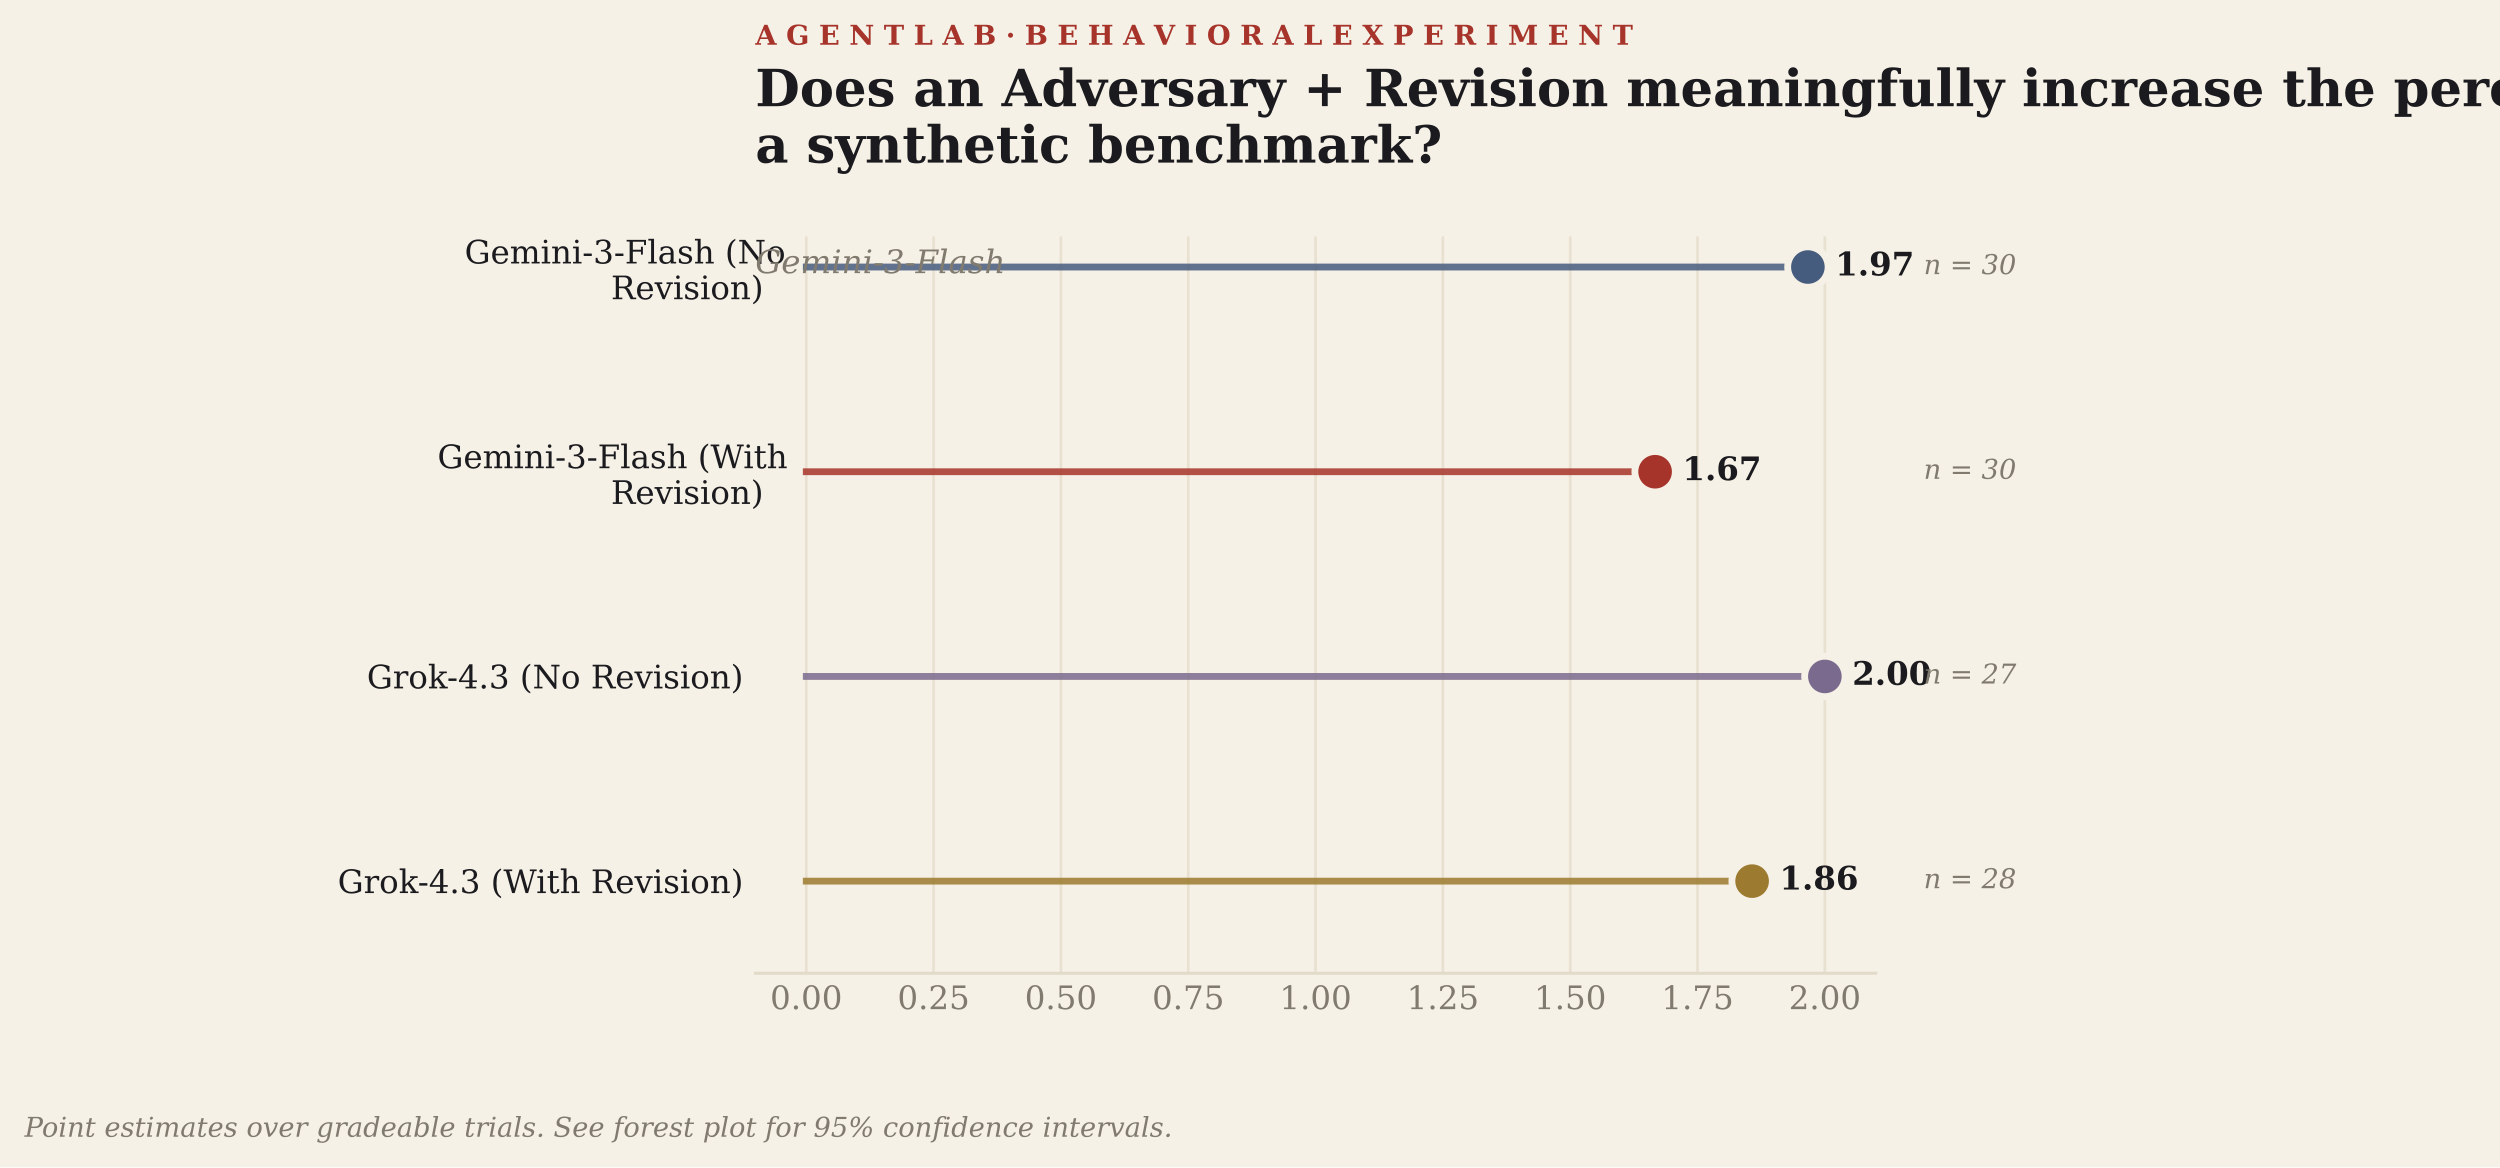
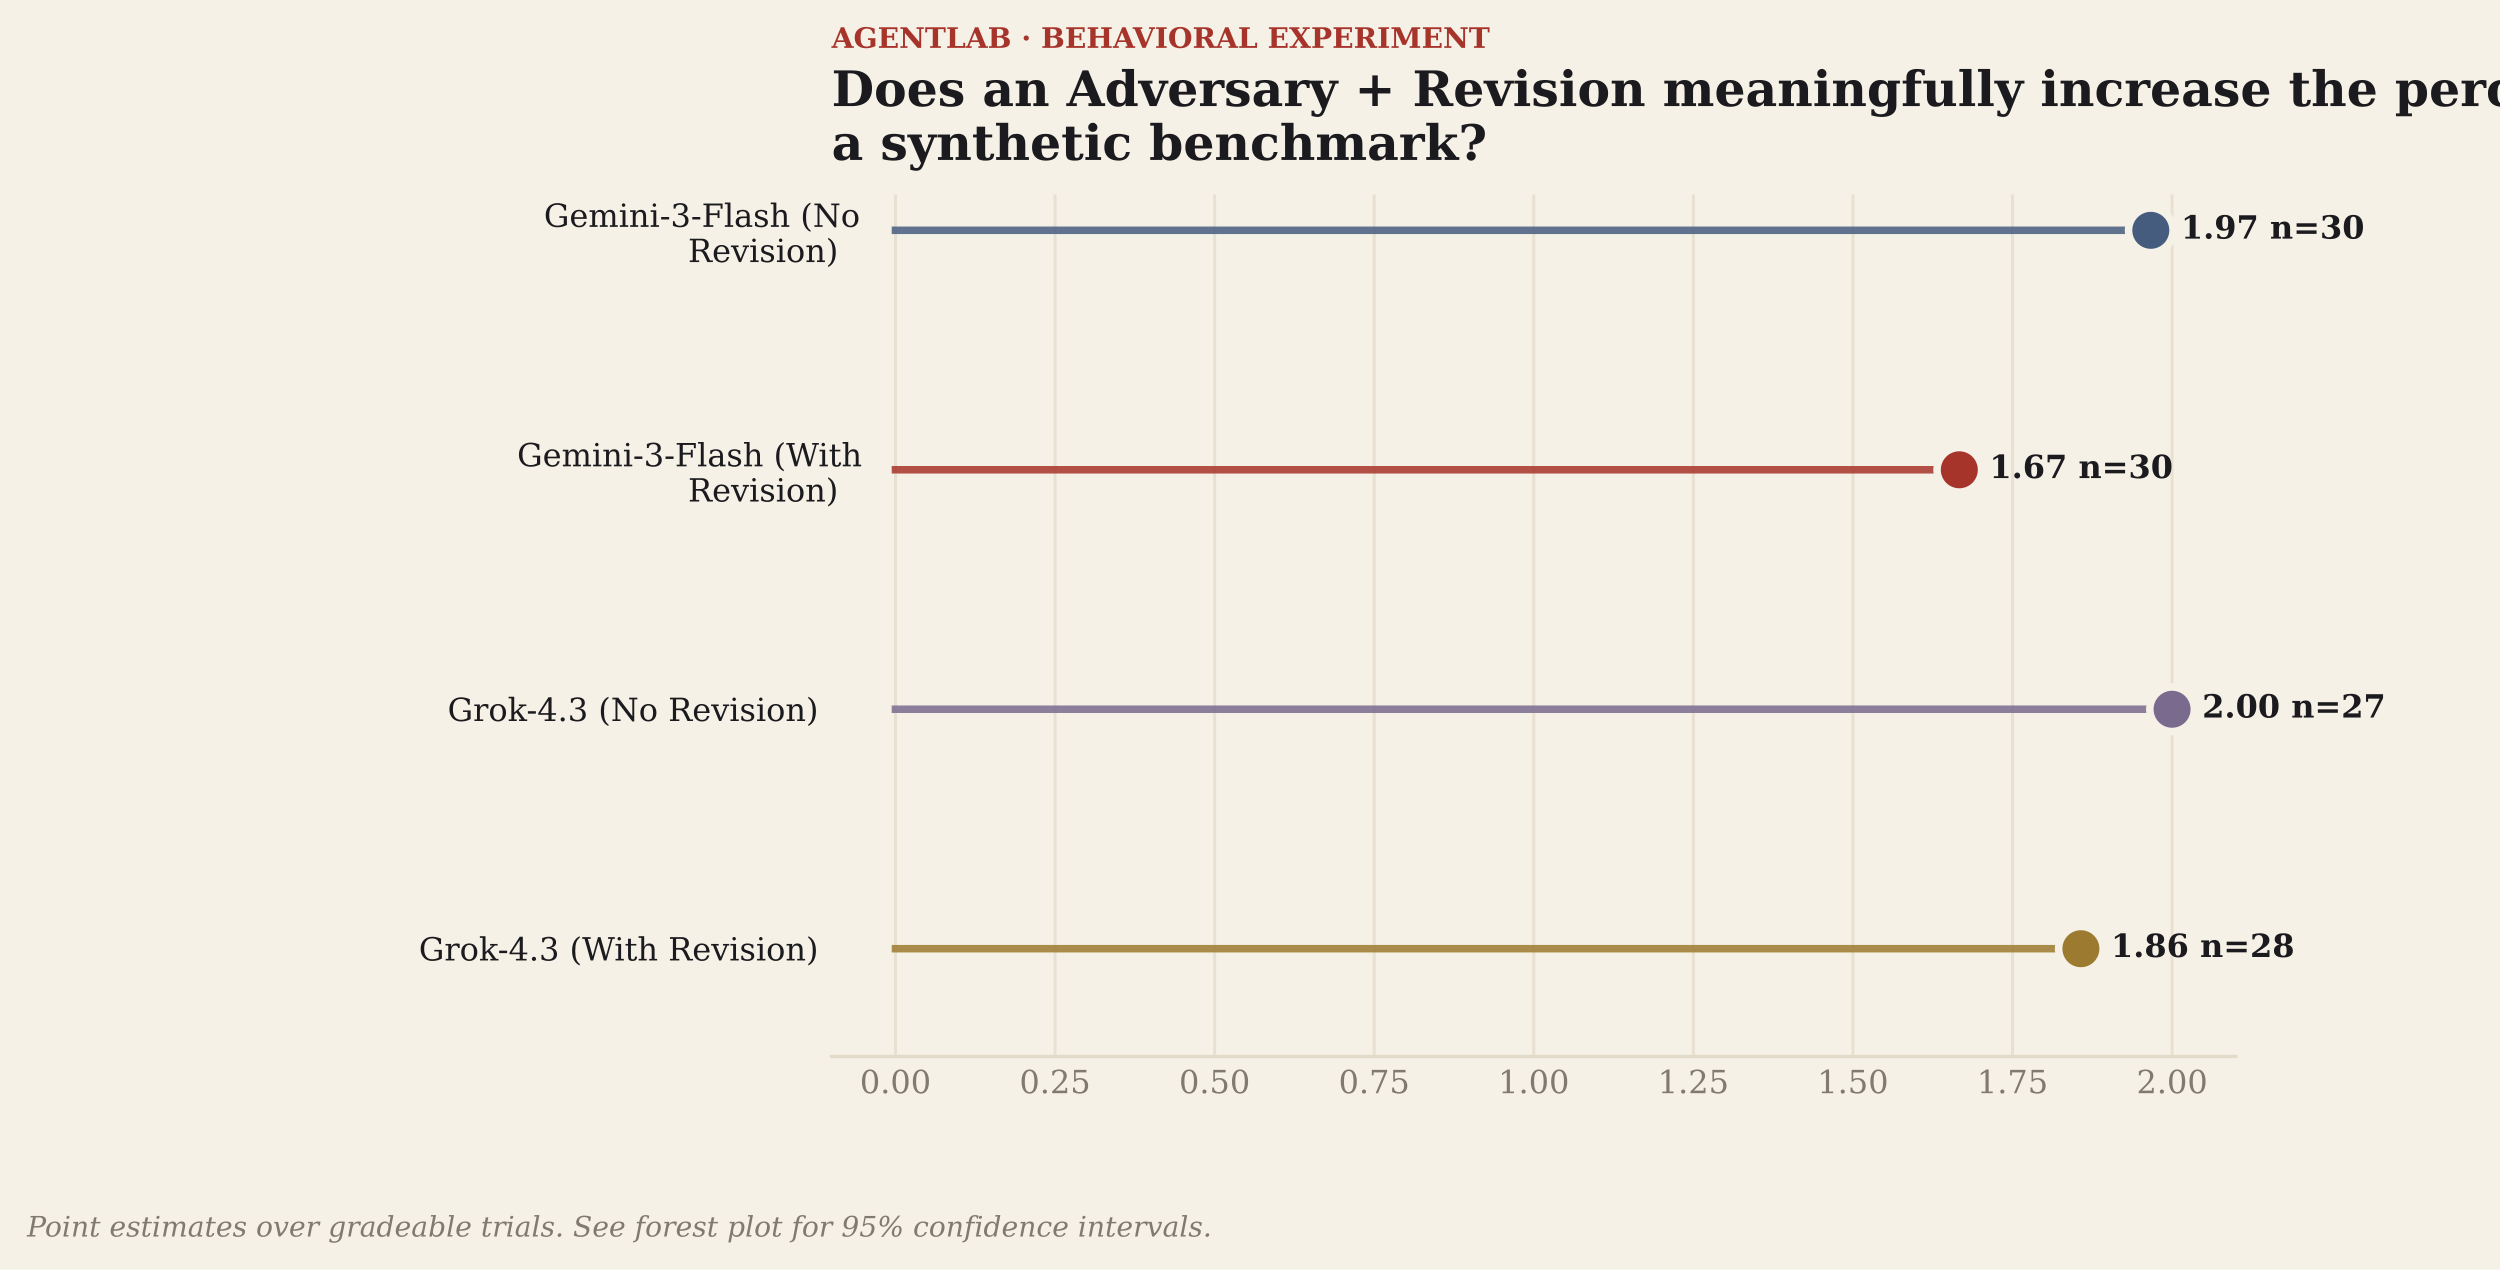
- <svg xmlns="http://www.w3.org/2000/svg" xmlns:xlink="http://www.w3.org/1999/xlink" width="731.593pt" height="341.602pt" viewBox="0 0 731.593 341.602" version="1.1">
+ <svg xmlns="http://www.w3.org/2000/svg" xmlns:xlink="http://www.w3.org/1999/xlink" width="664.479pt" height="337.486pt" viewBox="0 0 664.479 337.486" version="1.1">
  <defs>
    <style type="text/css">*{stroke-linejoin: round; stroke-linecap: butt}</style>
  </defs>
  <g id="figure_1">
    <g id="patch_1">
-       <path d="M 0 341.602  L 731.593 341.602  L 731.593 0  L 0 0  z " style="fill: #f6f1e6" />
+       <path d="M 0 337.486  L 664.479 337.486  L 664.479 0  L 0 0  z " style="fill: #f6f1e6" />
    </g>
    <g id="axes_1">
      <g id="patch_2">
-         <path d="M 221.04 284.811  L 548.928 284.811  L 548.928 69.156  L 221.04 69.156  z " style="fill: #f6f1e6" />
+         <path d="M 221.04 280.804  L 594.288 280.804  L 594.288 51.671  L 221.04 51.671  z " style="fill: #f6f1e6" />
      </g>
      <g id="matplotlib.axis_1">
        <g id="xtick_1">
          <g id="line2d_1">
-             <path d="M 235.944 284.811  L 235.944 69.156  " clip-path="url(#p3121b6fb40)" style="fill: none; stroke: #e3dbc9; stroke-opacity: 0.7; stroke-width: 0.8; stroke-linecap: square" />
+             <path d="M 238.006 280.804  L 238.006 51.671  " clip-path="url(#p3423e4b7cc)" style="fill: none; stroke: #e3dbc9; stroke-opacity: 0.7; stroke-width: 0.8; stroke-linecap: square" />
          </g>
          <g id="text_1">
-             <text style="fill: #807a6f; font: 9.5px 'Charter', 'Georgia', 'DejaVu Serif'; text-anchor: middle" x="235.944" y="295.301" transform="rotate(-0 235.944 295.3007)">0.00</text>
+             <text style="fill: #807a6f; font: 8.5px 'Charter', 'Georgia', 'DejaVu Serif'; text-anchor: middle" x="238.006" y="290.558" transform="rotate(-0 238.0058 290.5579)">0.00</text>
          </g>
        </g>
        <g id="xtick_2">
          <g id="line2d_2">
-             <path d="M 273.204 284.811  L 273.204 69.156  " clip-path="url(#p3121b6fb40)" style="fill: none; stroke: #e3dbc9; stroke-opacity: 0.7; stroke-width: 0.8; stroke-linecap: square" />
+             <path d="M 280.42 280.804  L 280.42 51.671  " clip-path="url(#p3423e4b7cc)" style="fill: none; stroke: #e3dbc9; stroke-opacity: 0.7; stroke-width: 0.8; stroke-linecap: square" />
          </g>
          <g id="text_2">
-             <text style="fill: #807a6f; font: 9.5px 'Charter', 'Georgia', 'DejaVu Serif'; text-anchor: middle" x="273.204" y="295.301" transform="rotate(-0 273.204 295.3007)">0.25</text>
+             <text style="fill: #807a6f; font: 8.5px 'Charter', 'Georgia', 'DejaVu Serif'; text-anchor: middle" x="280.42" y="290.558" transform="rotate(-0 280.4204 290.5579)">0.25</text>
          </g>
        </g>
        <g id="xtick_3">
          <g id="line2d_3">
-             <path d="M 310.464 284.811  L 310.464 69.156  " clip-path="url(#p3121b6fb40)" style="fill: none; stroke: #e3dbc9; stroke-opacity: 0.7; stroke-width: 0.8; stroke-linecap: square" />
+             <path d="M 322.835 280.804  L 322.835 51.671  " clip-path="url(#p3423e4b7cc)" style="fill: none; stroke: #e3dbc9; stroke-opacity: 0.7; stroke-width: 0.8; stroke-linecap: square" />
          </g>
          <g id="text_3">
-             <text style="fill: #807a6f; font: 9.5px 'Charter', 'Georgia', 'DejaVu Serif'; text-anchor: middle" x="310.464" y="295.301" transform="rotate(-0 310.464 295.3007)">0.50</text>
+             <text style="fill: #807a6f; font: 8.5px 'Charter', 'Georgia', 'DejaVu Serif'; text-anchor: middle" x="322.835" y="290.558" transform="rotate(-0 322.8349 290.5579)">0.50</text>
          </g>
        </g>
        <g id="xtick_4">
          <g id="line2d_4">
-             <path d="M 347.724 284.811  L 347.724 69.156  " clip-path="url(#p3121b6fb40)" style="fill: none; stroke: #e3dbc9; stroke-opacity: 0.7; stroke-width: 0.8; stroke-linecap: square" />
+             <path d="M 365.249 280.804  L 365.249 51.671  " clip-path="url(#p3423e4b7cc)" style="fill: none; stroke: #e3dbc9; stroke-opacity: 0.7; stroke-width: 0.8; stroke-linecap: square" />
          </g>
          <g id="text_4">
-             <text style="fill: #807a6f; font: 9.5px 'Charter', 'Georgia', 'DejaVu Serif'; text-anchor: middle" x="347.724" y="295.301" transform="rotate(-0 347.724 295.3007)">0.75</text>
+             <text style="fill: #807a6f; font: 8.5px 'Charter', 'Georgia', 'DejaVu Serif'; text-anchor: middle" x="365.249" y="290.558" transform="rotate(-0 365.2495 290.5579)">0.75</text>
          </g>
        </g>
        <g id="xtick_5">
          <g id="line2d_5">
-             <path d="M 384.984 284.811  L 384.984 69.156  " clip-path="url(#p3121b6fb40)" style="fill: none; stroke: #e3dbc9; stroke-opacity: 0.7; stroke-width: 0.8; stroke-linecap: square" />
+             <path d="M 407.664 280.804  L 407.664 51.671  " clip-path="url(#p3423e4b7cc)" style="fill: none; stroke: #e3dbc9; stroke-opacity: 0.7; stroke-width: 0.8; stroke-linecap: square" />
          </g>
          <g id="text_5">
-             <text style="fill: #807a6f; font: 9.5px 'Charter', 'Georgia', 'DejaVu Serif'; text-anchor: middle" x="384.984" y="295.301" transform="rotate(-0 384.984 295.3007)">1.00</text>
+             <text style="fill: #807a6f; font: 8.5px 'Charter', 'Georgia', 'DejaVu Serif'; text-anchor: middle" x="407.664" y="290.558" transform="rotate(-0 407.664 290.5579)">1.00</text>
          </g>
        </g>
        <g id="xtick_6">
          <g id="line2d_6">
-             <path d="M 422.244 284.811  L 422.244 69.156  " clip-path="url(#p3121b6fb40)" style="fill: none; stroke: #e3dbc9; stroke-opacity: 0.7; stroke-width: 0.8; stroke-linecap: square" />
+             <path d="M 450.079 280.804  L 450.079 51.671  " clip-path="url(#p3423e4b7cc)" style="fill: none; stroke: #e3dbc9; stroke-opacity: 0.7; stroke-width: 0.8; stroke-linecap: square" />
          </g>
          <g id="text_6">
-             <text style="fill: #807a6f; font: 9.5px 'Charter', 'Georgia', 'DejaVu Serif'; text-anchor: middle" x="422.244" y="295.301" transform="rotate(-0 422.244 295.3007)">1.25</text>
+             <text style="fill: #807a6f; font: 8.5px 'Charter', 'Georgia', 'DejaVu Serif'; text-anchor: middle" x="450.079" y="290.558" transform="rotate(-0 450.0785 290.5579)">1.25</text>
          </g>
        </g>
        <g id="xtick_7">
          <g id="line2d_7">
-             <path d="M 459.504 284.811  L 459.504 69.156  " clip-path="url(#p3121b6fb40)" style="fill: none; stroke: #e3dbc9; stroke-opacity: 0.7; stroke-width: 0.8; stroke-linecap: square" />
+             <path d="M 492.493 280.804  L 492.493 51.671  " clip-path="url(#p3423e4b7cc)" style="fill: none; stroke: #e3dbc9; stroke-opacity: 0.7; stroke-width: 0.8; stroke-linecap: square" />
          </g>
          <g id="text_7">
-             <text style="fill: #807a6f; font: 9.5px 'Charter', 'Georgia', 'DejaVu Serif'; text-anchor: middle" x="459.504" y="295.301" transform="rotate(-0 459.504 295.3007)">1.50</text>
+             <text style="fill: #807a6f; font: 8.5px 'Charter', 'Georgia', 'DejaVu Serif'; text-anchor: middle" x="492.493" y="290.558" transform="rotate(-0 492.4931 290.5579)">1.50</text>
          </g>
        </g>
        <g id="xtick_8">
          <g id="line2d_8">
-             <path d="M 496.764 284.811  L 496.764 69.156  " clip-path="url(#p3121b6fb40)" style="fill: none; stroke: #e3dbc9; stroke-opacity: 0.7; stroke-width: 0.8; stroke-linecap: square" />
+             <path d="M 534.908 280.804  L 534.908 51.671  " clip-path="url(#p3423e4b7cc)" style="fill: none; stroke: #e3dbc9; stroke-opacity: 0.7; stroke-width: 0.8; stroke-linecap: square" />
          </g>
          <g id="text_8">
-             <text style="fill: #807a6f; font: 9.5px 'Charter', 'Georgia', 'DejaVu Serif'; text-anchor: middle" x="496.764" y="295.301" transform="rotate(-0 496.764 295.3007)">1.75</text>
+             <text style="fill: #807a6f; font: 8.5px 'Charter', 'Georgia', 'DejaVu Serif'; text-anchor: middle" x="534.908" y="290.558" transform="rotate(-0 534.9076 290.5579)">1.75</text>
          </g>
        </g>
        <g id="xtick_9">
          <g id="line2d_9">
-             <path d="M 534.024 284.811  L 534.024 69.156  " clip-path="url(#p3121b6fb40)" style="fill: none; stroke: #e3dbc9; stroke-opacity: 0.7; stroke-width: 0.8; stroke-linecap: square" />
+             <path d="M 577.322 280.804  L 577.322 51.671  " clip-path="url(#p3423e4b7cc)" style="fill: none; stroke: #e3dbc9; stroke-opacity: 0.7; stroke-width: 0.8; stroke-linecap: square" />
          </g>
          <g id="text_9">
-             <text style="fill: #807a6f; font: 9.5px 'Charter', 'Georgia', 'DejaVu Serif'; text-anchor: middle" x="534.024" y="295.301" transform="rotate(-0 534.024 295.3007)">2.00</text>
+             <text style="fill: #807a6f; font: 8.5px 'Charter', 'Georgia', 'DejaVu Serif'; text-anchor: middle" x="577.322" y="290.558" transform="rotate(-0 577.3222 290.5579)">2.00</text>
          </g>
        </g>
      </g>
      <g id="matplotlib.axis_2">
        <g id="ytick_1">
          <g id="text_10">
-             <text style="fill: #1b1b1f; font: 9.5px 'Charter', 'Georgia', 'DejaVu Serif'" transform="translate(135.9706 77.10738)">Gemini-3-Flash (No</text>
-             <text style="fill: #1b1b1f; font: 9.5px 'Charter', 'Georgia', 'DejaVu Serif'" transform="translate(178.7934 87.56451)">Revision)</text>
+             <text style="fill: #1b1b1f; font: 8.5px 'Charter', 'Georgia', 'DejaVu Serif'" transform="translate(144.5569 60.29243)">Gemini-3-Flash (No</text>
+             <text style="fill: #1b1b1f; font: 8.5px 'Charter', 'Georgia', 'DejaVu Serif'" transform="translate(182.872 69.64881)">Revision)</text>
          </g>
        </g>
        <g id="ytick_2">
          <g id="text_11">
-             <text style="fill: #1b1b1f; font: 9.5px 'Charter', 'Georgia', 'DejaVu Serif'" transform="translate(128.0233 137.0114)">Gemini-3-Flash (With</text>
-             <text style="fill: #1b1b1f; font: 9.5px 'Charter', 'Georgia', 'DejaVu Serif'" transform="translate(178.7934 147.4685)">Revision)</text>
+             <text style="fill: #1b1b1f; font: 8.5px 'Charter', 'Georgia', 'DejaVu Serif'" transform="translate(137.4461 123.9404)">Gemini-3-Flash (With</text>
+             <text style="fill: #1b1b1f; font: 8.5px 'Charter', 'Georgia', 'DejaVu Serif'" transform="translate(182.872 133.2968)">Revision)</text>
          </g>
        </g>
        <g id="ytick_3">
          <g id="text_12">
-             <text style="fill: #1b1b1f; font: 9.5px 'Charter', 'Georgia', 'DejaVu Serif'; text-anchor: end" x="217.54" y="201.445" transform="rotate(-0 217.54 201.445)">Grok-4.3 (No Revision)</text>
+             <text style="fill: #1b1b1f; font: 8.5px 'Charter', 'Georgia', 'DejaVu Serif'; text-anchor: end" x="217.54" y="191.641" transform="rotate(-0 217.54 191.6412)">Grok-4.3 (No Revision)</text>
          </g>
        </g>
        <g id="ytick_4">
          <g id="text_13">
-             <text style="fill: #1b1b1f; font: 9.5px 'Charter', 'Georgia', 'DejaVu Serif'; text-anchor: end" x="217.54" y="261.349" transform="rotate(-0 217.54 261.349)">Grok-4.3 (With Revision)</text>
+             <text style="fill: #1b1b1f; font: 8.5px 'Charter', 'Georgia', 'DejaVu Serif'; text-anchor: end" x="217.54" y="255.289" transform="rotate(-0 217.54 255.2892)">Grok-4.3 (With Revision)</text>
          </g>
        </g>
      </g>
      <g id="patch_3">
-         <path d="M 221.04 284.811  L 548.928 284.811  " style="fill: none; stroke: #e3dbc9; stroke-width: 0.9; stroke-linejoin: miter; stroke-linecap: square" />
+         <path d="M 221.04 280.804  L 594.288 280.804  " style="fill: none; stroke: #e3dbc9; stroke-width: 0.9; stroke-linejoin: miter; stroke-linecap: square" />
      </g>
      <g id="line2d_10">
-         <path d="M 235.944 78.142  L 529.056 78.142  " clip-path="url(#p3121b6fb40)" style="fill: none; stroke: #465c7e; stroke-opacity: 0.85; stroke-width: 2; stroke-linecap: square" />
+         <path d="M 238.006 61.218  L 571.667 61.218  " clip-path="url(#p3423e4b7cc)" style="fill: none; stroke: #465c7e; stroke-opacity: 0.85; stroke-width: 2; stroke-linecap: square" />
      </g>
      <g id="text_14">
-         <text style="fill: #1b1b1f; font: 700 9.5px 'Charter', 'Iowan Old Style', 'Hoefler Text', 'Georgia', 'DejaVu Serif'; text-anchor: start" x="537.056" y="80.602" transform="rotate(-0 537.056 80.60235)">1.97</text>
+         <text style="fill: #1b1b1f; font: 700 8.5px 'Charter', 'Iowan Old Style', 'Hoefler Text', 'Georgia', 'DejaVu Serif'; text-anchor: start" x="579.667" y="63.42" transform="rotate(-0 579.6669 63.4195)">1.97  n=30</text>
+       </g>
+       <g id="line2d_11">
+         <path d="M 238.006 124.866  L 520.769 124.866  " clip-path="url(#p3423e4b7cc)" style="fill: none; stroke: #a6342b; stroke-opacity: 0.85; stroke-width: 2; stroke-linecap: square" />
      </g>
      <g id="text_15">
-         <text style="fill: #807a6f; font: italic 8px 'Charter', 'Georgia', 'DejaVu Serif'; text-anchor: start" x="562.928" y="80.214" transform="rotate(-0 562.928 80.21387)">n = 30</text>
+         <text style="fill: #1b1b1f; font: 700 8.5px 'Charter', 'Iowan Old Style', 'Hoefler Text', 'Georgia', 'DejaVu Serif'; text-anchor: start" x="528.769" y="127.068" transform="rotate(-0 528.7695 127.0675)">1.67  n=30</text>
      </g>
-       <g id="line2d_11">
-         <path d="M 235.944 138.046  L 484.344 138.046  " clip-path="url(#p3121b6fb40)" style="fill: none; stroke: #a6342b; stroke-opacity: 0.85; stroke-width: 2; stroke-linecap: square" />
+       <g id="line2d_12">
+         <path d="M 238.006 188.514  L 577.322 188.514  " clip-path="url(#p3423e4b7cc)" style="fill: none; stroke: #7a6b8e; stroke-opacity: 0.85; stroke-width: 2; stroke-linecap: square" />
      </g>
      <g id="text_16">
-         <text style="fill: #1b1b1f; font: 700 9.5px 'Charter', 'Iowan Old Style', 'Hoefler Text', 'Georgia', 'DejaVu Serif'; text-anchor: start" x="492.344" y="140.506" transform="rotate(-0 492.344 140.5063)">1.67</text>
+         <text style="fill: #1b1b1f; font: 700 8.5px 'Charter', 'Iowan Old Style', 'Hoefler Text', 'Georgia', 'DejaVu Serif'; text-anchor: start" x="585.322" y="190.716" transform="rotate(-0 585.3222 190.7155)">2.00  n=27</text>
+       </g>
+       <g id="line2d_13">
+         <path d="M 238.006 252.162  L 553.085 252.162  " clip-path="url(#p3423e4b7cc)" style="fill: none; stroke: #9c7a2f; stroke-opacity: 0.85; stroke-width: 2; stroke-linecap: square" />
      </g>
      <g id="text_17">
-         <text style="fill: #807a6f; font: italic 8px 'Charter', 'Georgia', 'DejaVu Serif'; text-anchor: start" x="562.928" y="140.118" transform="rotate(-0 562.928 140.1179)">n = 30</text>
-       </g>
-       <g id="line2d_12">
-         <path d="M 235.944 197.95  L 534.024 197.95  " clip-path="url(#p3121b6fb40)" style="fill: none; stroke: #7a6b8e; stroke-opacity: 0.85; stroke-width: 2; stroke-linecap: square" />
+         <text style="fill: #1b1b1f; font: 700 8.5px 'Charter', 'Iowan Old Style', 'Hoefler Text', 'Georgia', 'DejaVu Serif'; text-anchor: start" x="561.085" y="254.364" transform="rotate(-0 561.0853 254.3635)">1.86  n=28</text>
      </g>
      <g id="text_18">
-         <text style="fill: #1b1b1f; font: 700 9.5px 'Charter', 'Iowan Old Style', 'Hoefler Text', 'Georgia', 'DejaVu Serif'; text-anchor: start" x="542.024" y="200.41" transform="rotate(-0 542.024 200.4103)">2.00</text>
+         <text style="fill: #a6342b; font: 700 7.5px 'Charter', 'Iowan Old Style', 'Hoefler Text', 'Georgia', 'DejaVu Serif'; text-anchor: start" x="221.04" y="12.718" transform="rotate(-0 221.04 12.71836)">AGENTLAB · BEHAVIORAL EXPERIMENT</text>
      </g>
      <g id="text_19">
-         <text style="fill: #807a6f; font: italic 8px 'Charter', 'Georgia', 'DejaVu Serif'; text-anchor: start" x="562.928" y="200.022" transform="rotate(-0 562.928 200.0219)">n = 27</text>
-       </g>
-       <g id="line2d_13">
-         <path d="M 235.944 257.854  L 512.733 257.854  " clip-path="url(#p3121b6fb40)" style="fill: none; stroke: #9c7a2f; stroke-opacity: 0.85; stroke-width: 2; stroke-linecap: square" />
-       </g>
-       <g id="text_20">
-         <text style="fill: #1b1b1f; font: 700 9.5px 'Charter', 'Iowan Old Style', 'Hoefler Text', 'Georgia', 'DejaVu Serif'; text-anchor: start" x="520.733" y="260.314" transform="rotate(-0 520.7326 260.3143)">1.86</text>
-       </g>
-       <g id="text_21">
-         <text style="fill: #807a6f; font: italic 8px 'Charter', 'Georgia', 'DejaVu Serif'; text-anchor: start" x="562.928" y="259.926" transform="rotate(-0 562.928 259.9259)">n = 28</text>
-       </g>
-       <g id="text_22">
-         <text style="fill: #a6342b; font: 700 8px 'Charter', 'Iowan Old Style', 'Hoefler Text', 'Georgia', 'DejaVu Serif'; text-anchor: start" x="221.04" y="13.086" transform="rotate(-0 221.04 13.08625)">A  G  E  N  T  L  A  B     ·     B  E  H  A  V  I  O  R  A  L     E  X  P  E  R  I  M  E  N  T</text>
-       </g>
-       <g id="text_23">
-         <text style="fill: #1b1b1f; font: 700 15px 'Charter', 'Iowan Old Style', 'Hoefler Text', 'Georgia', 'DejaVu Serif'" transform="translate(221.04 31.0797)">Does an Adversary + Revision meaningfully increase the perceived quality of</text>
-         <text style="fill: #1b1b1f; font: 700 15px 'Charter', 'Iowan Old Style', 'Hoefler Text', 'Georgia', 'DejaVu Serif'" transform="translate(221.04 47.59095)">a synthetic benchmark?</text>
-       </g>
-       <g id="text_24">
-         <text style="fill: #807a6f; font: italic 9.5px 'Charter', 'Iowan Old Style', 'Hoefler Text', 'Georgia', 'DejaVu Serif'; text-anchor: start" x="221.04" y="79.939" transform="rotate(-0 221.04 79.93911)">Gemini-3-Flash</text>
+         <text style="fill: #1b1b1f; font: 700 13px 'Charter', 'Iowan Old Style', 'Hoefler Text', 'Georgia', 'DejaVu Serif'" transform="translate(221.04 28.19587)">Does an Adversary + Revision meaningfully increase the perceived quality of</text>
+         <text style="fill: #1b1b1f; font: 700 13px 'Charter', 'Iowan Old Style', 'Hoefler Text', 'Georgia', 'DejaVu Serif'" transform="translate(221.04 42.50562)">a synthetic benchmark?</text>
      </g>
      <g id="PathCollection_1">
        <defs>
-           <path id="ma1c202b44c" d="M 0 5.916  C 1.569 5.916 3.074 5.293 4.183 4.183  C 5.293 3.074 5.916 1.569 5.916 0  C 5.916 -1.569 5.293 -3.074 4.183 -4.183  C 3.074 -5.293 1.569 -5.916 0 -5.916  C -1.569 -5.916 -3.074 -5.293 -4.183 -4.183  C -5.293 -3.074 -5.916 -1.569 -5.916 0  C -5.916 1.569 -5.293 3.074 -4.183 4.183  C -3.074 5.293 -1.569 5.916 0 5.916  z " style="stroke: #f6f1e6; stroke-width: 2" />
+           <path id="m5d54946200" d="M 0 5.916  C 1.569 5.916 3.074 5.293 4.183 4.183  C 5.293 3.074 5.916 1.569 5.916 0  C 5.916 -1.569 5.293 -3.074 4.183 -4.183  C 3.074 -5.293 1.569 -5.916 0 -5.916  C -1.569 -5.916 -3.074 -5.293 -4.183 -4.183  C -5.293 -3.074 -5.916 -1.569 -5.916 0  C -5.916 1.569 -5.293 3.074 -4.183 4.183  C -3.074 5.293 -1.569 5.916 0 5.916  z " style="stroke: #f6f1e6; stroke-width: 2" />
        </defs>
-         <g clip-path="url(#p3121b6fb40)">
-           <use xlink:href="#ma1c202b44c" x="529.056" y="78.142" style="fill: #465c7e; stroke: #f6f1e6; stroke-width: 2" />
+         <g clip-path="url(#p3423e4b7cc)">
+           <use xlink:href="#m5d54946200" x="571.667" y="61.218" style="fill: #465c7e; stroke: #f6f1e6; stroke-width: 2" />
        </g>
      </g>
      <g id="PathCollection_2">
        <defs>
-           <path id="m955f2a2458" d="M 0 5.916  C 1.569 5.916 3.074 5.293 4.183 4.183  C 5.293 3.074 5.916 1.569 5.916 0  C 5.916 -1.569 5.293 -3.074 4.183 -4.183  C 3.074 -5.293 1.569 -5.916 0 -5.916  C -1.569 -5.916 -3.074 -5.293 -4.183 -4.183  C -5.293 -3.074 -5.916 -1.569 -5.916 0  C -5.916 1.569 -5.293 3.074 -4.183 4.183  C -3.074 5.293 -1.569 5.916 0 5.916  z " style="stroke: #f6f1e6; stroke-width: 2" />
+           <path id="meeccd920db" d="M 0 5.916  C 1.569 5.916 3.074 5.293 4.183 4.183  C 5.293 3.074 5.916 1.569 5.916 0  C 5.916 -1.569 5.293 -3.074 4.183 -4.183  C 3.074 -5.293 1.569 -5.916 0 -5.916  C -1.569 -5.916 -3.074 -5.293 -4.183 -4.183  C -5.293 -3.074 -5.916 -1.569 -5.916 0  C -5.916 1.569 -5.293 3.074 -4.183 4.183  C -3.074 5.293 -1.569 5.916 0 5.916  z " style="stroke: #f6f1e6; stroke-width: 2" />
        </defs>
-         <g clip-path="url(#p3121b6fb40)">
-           <use xlink:href="#m955f2a2458" x="484.344" y="138.046" style="fill: #a6342b; stroke: #f6f1e6; stroke-width: 2" />
+         <g clip-path="url(#p3423e4b7cc)">
+           <use xlink:href="#meeccd920db" x="520.769" y="124.866" style="fill: #a6342b; stroke: #f6f1e6; stroke-width: 2" />
        </g>
      </g>
      <g id="PathCollection_3">
        <defs>
-           <path id="mefc32f367d" d="M 0 5.916  C 1.569 5.916 3.074 5.293 4.183 4.183  C 5.293 3.074 5.916 1.569 5.916 0  C 5.916 -1.569 5.293 -3.074 4.183 -4.183  C 3.074 -5.293 1.569 -5.916 0 -5.916  C -1.569 -5.916 -3.074 -5.293 -4.183 -4.183  C -5.293 -3.074 -5.916 -1.569 -5.916 0  C -5.916 1.569 -5.293 3.074 -4.183 4.183  C -3.074 5.293 -1.569 5.916 0 5.916  z " style="stroke: #f6f1e6; stroke-width: 2" />
+           <path id="mad3766fa7b" d="M 0 5.916  C 1.569 5.916 3.074 5.293 4.183 4.183  C 5.293 3.074 5.916 1.569 5.916 0  C 5.916 -1.569 5.293 -3.074 4.183 -4.183  C 3.074 -5.293 1.569 -5.916 0 -5.916  C -1.569 -5.916 -3.074 -5.293 -4.183 -4.183  C -5.293 -3.074 -5.916 -1.569 -5.916 0  C -5.916 1.569 -5.293 3.074 -4.183 4.183  C -3.074 5.293 -1.569 5.916 0 5.916  z " style="stroke: #f6f1e6; stroke-width: 2" />
        </defs>
-         <g clip-path="url(#p3121b6fb40)">
-           <use xlink:href="#mefc32f367d" x="534.024" y="197.95" style="fill: #7a6b8e; stroke: #f6f1e6; stroke-width: 2" />
+         <g clip-path="url(#p3423e4b7cc)">
+           <use xlink:href="#mad3766fa7b" x="577.322" y="188.514" style="fill: #7a6b8e; stroke: #f6f1e6; stroke-width: 2" />
        </g>
      </g>
      <g id="PathCollection_4">
        <defs>
-           <path id="m2454fa742c" d="M 0 5.916  C 1.569 5.916 3.074 5.293 4.183 4.183  C 5.293 3.074 5.916 1.569 5.916 0  C 5.916 -1.569 5.293 -3.074 4.183 -4.183  C 3.074 -5.293 1.569 -5.916 0 -5.916  C -1.569 -5.916 -3.074 -5.293 -4.183 -4.183  C -5.293 -3.074 -5.916 -1.569 -5.916 0  C -5.916 1.569 -5.293 3.074 -4.183 4.183  C -3.074 5.293 -1.569 5.916 0 5.916  z " style="stroke: #f6f1e6; stroke-width: 2" />
+           <path id="m9282bfac63" d="M 0 5.916  C 1.569 5.916 3.074 5.293 4.183 4.183  C 5.293 3.074 5.916 1.569 5.916 0  C 5.916 -1.569 5.293 -3.074 4.183 -4.183  C 3.074 -5.293 1.569 -5.916 0 -5.916  C -1.569 -5.916 -3.074 -5.293 -4.183 -4.183  C -5.293 -3.074 -5.916 -1.569 -5.916 0  C -5.916 1.569 -5.293 3.074 -4.183 4.183  C -3.074 5.293 -1.569 5.916 0 5.916  z " style="stroke: #f6f1e6; stroke-width: 2" />
        </defs>
-         <g clip-path="url(#p3121b6fb40)">
-           <use xlink:href="#m2454fa742c" x="512.733" y="257.854" style="fill: #9c7a2f; stroke: #f6f1e6; stroke-width: 2" />
+         <g clip-path="url(#p3423e4b7cc)">
+           <use xlink:href="#m9282bfac63" x="553.085" y="252.162" style="fill: #9c7a2f; stroke: #f6f1e6; stroke-width: 2" />
        </g>
      </g>
    </g>
-     <g id="text_25">
-       <text style="fill: #807a6f; font: italic 8px 'Charter', 'Georgia', 'DejaVu Serif'; text-anchor: start" x="7.2" y="332.659" transform="rotate(-0 7.2 332.6591)">Point estimates over gradeable trials.  See forest plot for 95% confidence intervals.</text>
+     <g id="text_20">
+       <text style="fill: #807a6f; font: italic 7.5px 'Charter', 'Georgia', 'DejaVu Serif'; text-anchor: start" x="7.2" y="328.652" transform="rotate(-0 7.2 328.6521)">Point estimates over gradeable trials.  See forest plot for 95% confidence intervals.</text>
    </g>
  </g>
  <defs>
-     <clipPath id="p3121b6fb40">
-       <rect x="221.04" y="69.156" width="327.888" height="215.654" />
+     <clipPath id="p3423e4b7cc">
+       <rect x="221.04" y="51.671" width="373.248" height="229.133" />
    </clipPath>
  </defs>
</svg>
